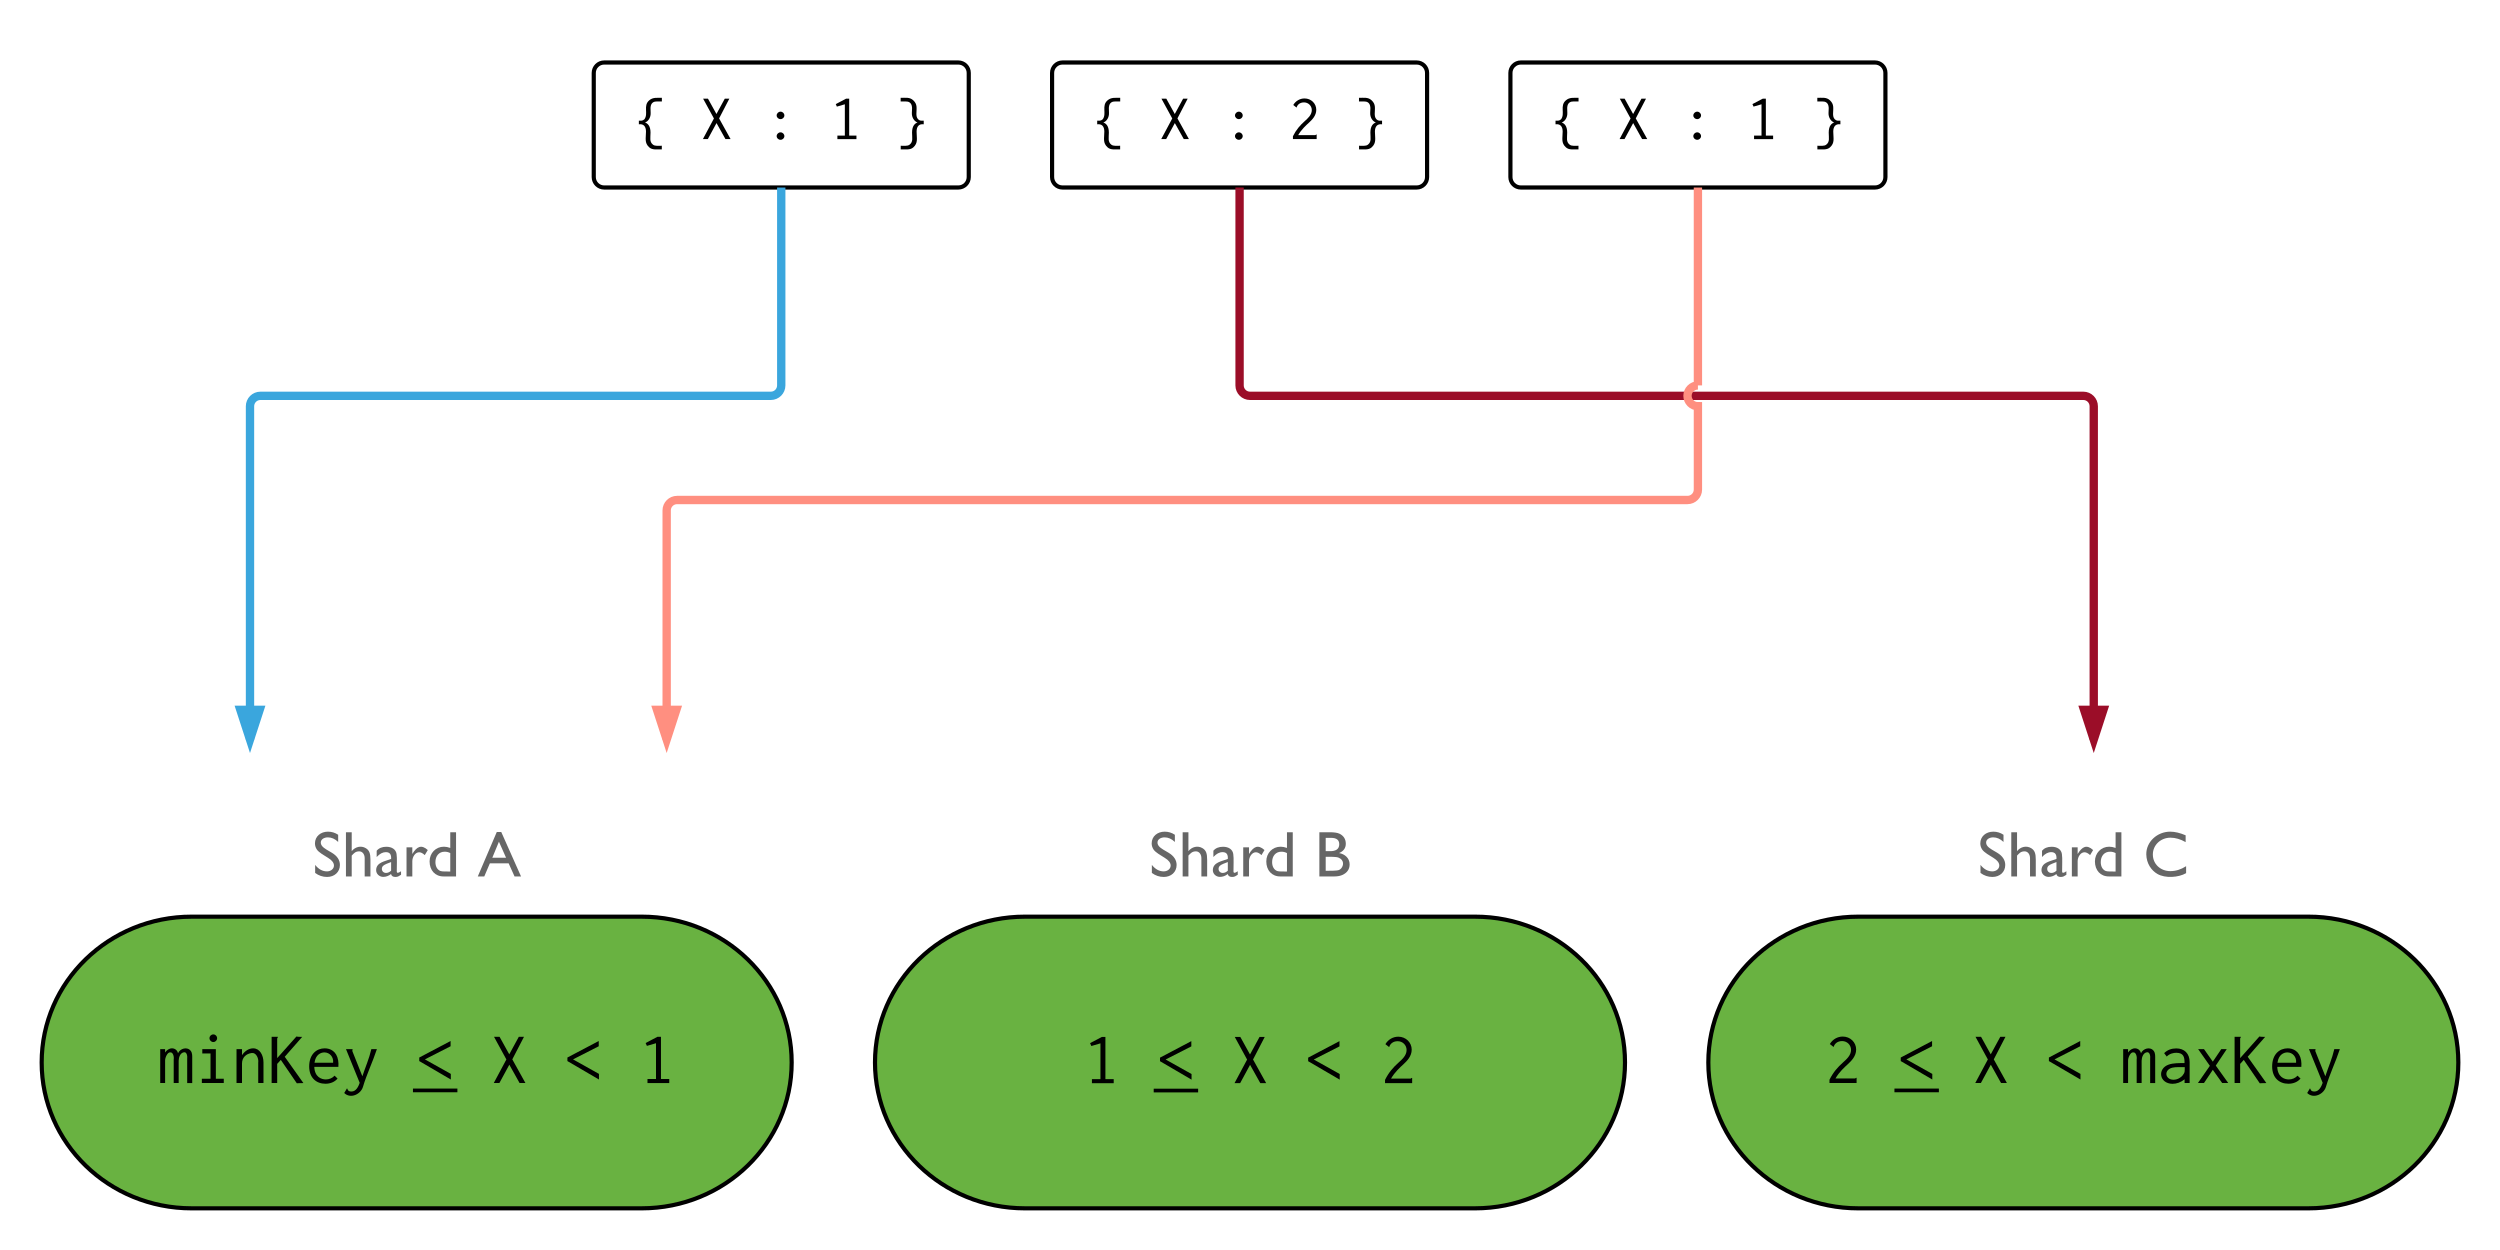
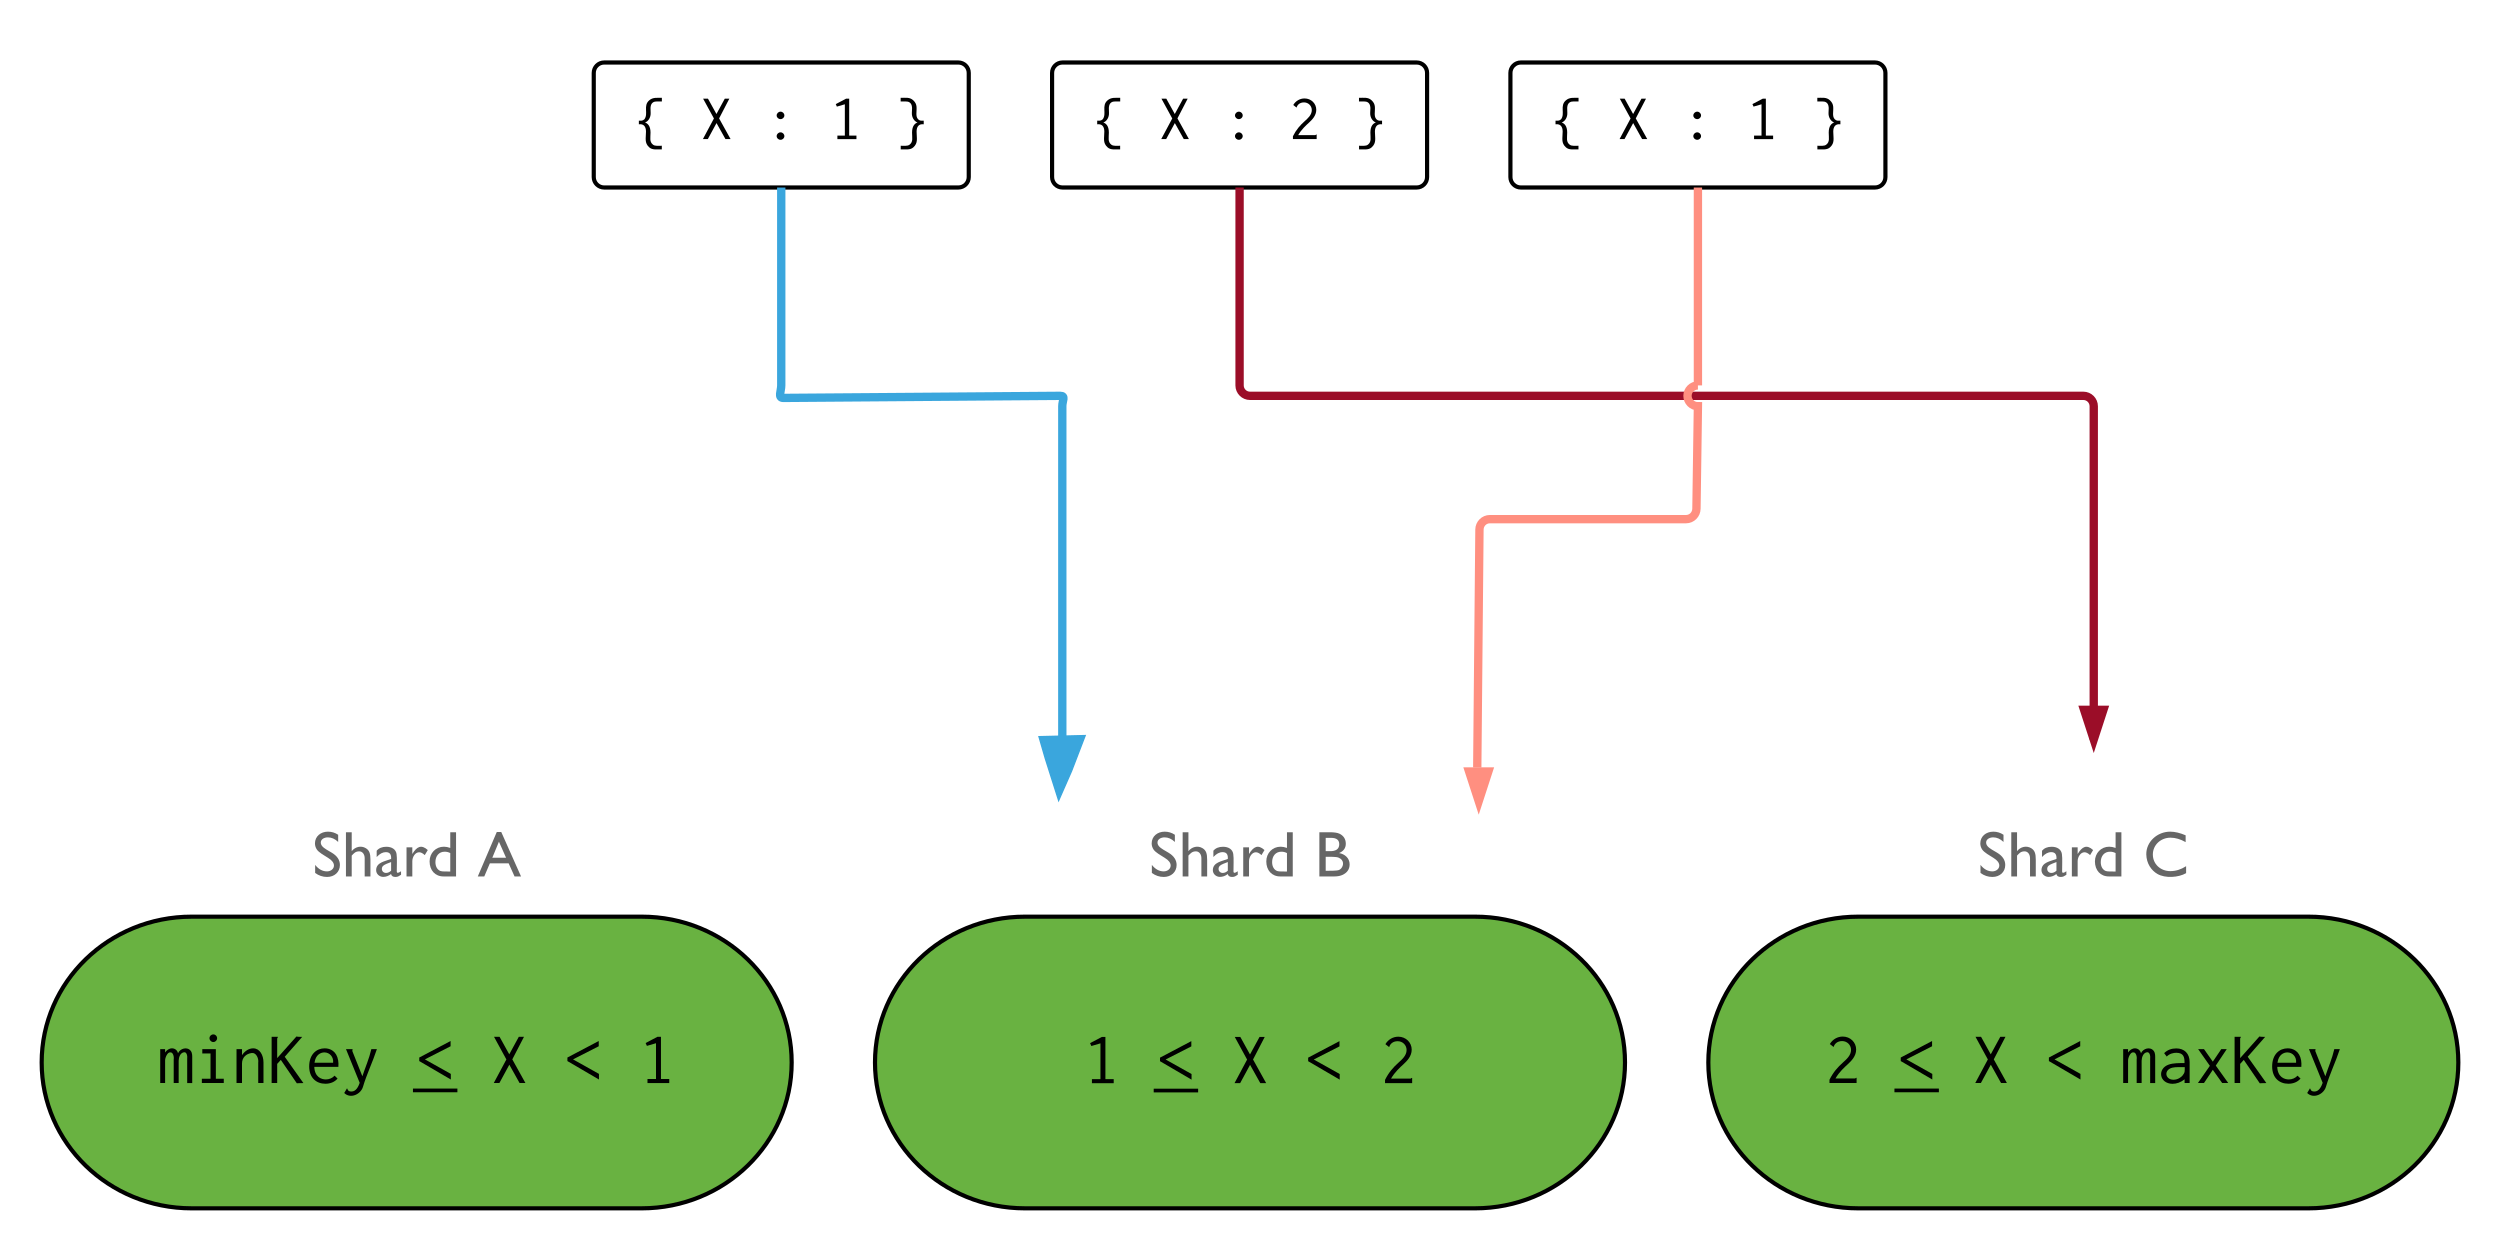
- <svg xmlns="http://www.w3.org/2000/svg" xmlns:xlink="http://www.w3.org/1999/xlink" width="1200" height="600">
-   <g transform="translate(0 0)">
-     <path d="M1108 440c39.76 0 72 31.34 72 70s-32.24 70-72 70H892c-39.76 0-72-31.34-72-70s32.24-70 72-70z" stroke="#000" stroke-width="2" fill="#69b241" />
-     <path d="M880 385c0-2.76 2.24-5 5-5h230c2.76 0 5 2.24 5 5v50c0 2.76-2.24 5-5 5H885c-2.76 0-5-2.24-5-5z" fill="none" />
-     <use xlink:href="#a" transform="matrix(1,0,0,1,880,380) translate(69.26975 40.69444)" />
-     <use xlink:href="#b" transform="matrix(1,0,0,1,880,380) translate(148.7033 40.69444)" />
-     <path d="M840 469.06c0-2.76 2.24-5 5-5h310c2.76 0 5 2.24 5 5v81.88c0 2.76-2.24 5-5 5H845c-2.76 0-5-2.24-5-5z" fill="none" />
-     <use xlink:href="#c" transform="matrix(1,0,0,1,840,464.0625) translate(35.55556 55.77778)" />
-     <use xlink:href="#d" transform="matrix(1,0,0,1,840,464.0625) translate(71.11111 55.77778)" />
-     <use xlink:href="#e" transform="matrix(1,0,0,1,840,464.0625) translate(106.6667 55.77778)" />
-     <use xlink:href="#f" transform="matrix(1,0,0,1,840,464.0625) translate(142.2222 55.77778)" />
-     <use xlink:href="#g" transform="matrix(1,0,0,1,840,464.0625) translate(177.7778 55.77778)" />
-     <path d="M308 440c39.76 0 72 31.34 72 70s-32.24 70-72 70H92c-39.76 0-72-31.34-72-70s32.24-70 72-70z" stroke="#000" stroke-width="2" fill="#69b241" />
-     <path d="M80 385c0-2.76 2.24-5 5-5h230c2.76 0 5 2.24 5 5v50c0 2.76-2.24 5-5 5H85c-2.76 0-5-2.24-5-5z" fill="none" />
-     <use xlink:href="#a" transform="matrix(1,0,0,1,80,380) translate(69.90777 40.69444)" />
-     <use xlink:href="#h" transform="matrix(1,0,0,1,80,380) translate(149.3414 40.69444)" />
-     <path d="M40 469.06c0-2.76 2.24-5 5-5h310c2.76 0 5 2.24 5 5v81.88c0 2.76-2.24 5-5 5H45c-2.76 0-5-2.24-5-5z" fill="none" />
-     <use xlink:href="#i" transform="matrix(1,0,0,1,40,464.0625) translate(35.55556 55.77778)" />
-     <use xlink:href="#d" transform="matrix(1,0,0,1,40,464.0625) translate(160 55.77778)" />
-     <use xlink:href="#e" transform="matrix(1,0,0,1,40,464.0625) translate(195.5556 55.77778)" />
-     <use xlink:href="#f" transform="matrix(1,0,0,1,40,464.0625) translate(231.1111 55.77778)" />
-     <use xlink:href="#j" transform="matrix(1,0,0,1,40,464.0625) translate(266.6667 55.77778)" />
-     <path d="M708 440c39.76 0 72 31.34 72 70s-32.24 70-72 70H492c-39.76 0-72-31.34-72-70s32.24-70 72-70z" stroke="#000" stroke-width="2" fill="#69b241" />
-     <path d="M480 385c0-2.76 2.24-5 5-5h230c2.76 0 5 2.24 5 5v50c0 2.76-2.24 5-5 5H485c-2.76 0-5-2.24-5-5z" fill="none" />
-     <use xlink:href="#a" transform="matrix(1,0,0,1,480,380) translate(71.52561 40.69444)" />
-     <use xlink:href="#k" transform="matrix(1,0,0,1,480,380) translate(150.9592 40.69444)" />
-     <path d="M440 469.13c0-2.77 2.24-5 5-5h310c2.76 0 5 2.23 5 5V551c0 2.76-2.24 5-5 5H445c-2.76 0-5-2.24-5-5z" fill="none" />
-     <use xlink:href="#l" transform="matrix(1,0,0,1,440,464.125) translate(80 55.77778)" />
-     <use xlink:href="#d" transform="matrix(1,0,0,1,440,464.125) translate(115.5556 55.77778)" />
-     <use xlink:href="#e" transform="matrix(1,0,0,1,440,464.125) translate(151.1111 55.77778)" />
-     <use xlink:href="#f" transform="matrix(1,0,0,1,440,464.125) translate(186.6667 55.77778)" />
-     <use xlink:href="#m" transform="matrix(1,0,0,1,440,464.125) translate(222.2222 55.77778)" />
-     <path d="M285 35c0-2.76 2.24-5 5-5h170c2.76 0 5 2.24 5 5v50c0 2.76-2.24 5-5 5H290c-2.76 0-5-2.24-5-5z" stroke="#000" stroke-width="2" fill="none" />
-     <g>
-       <use xlink:href="#n" transform="matrix(1,0,0,1,285,30) translate(20.005 36.76111)" />
-       <use xlink:href="#o" transform="matrix(1,0,0,1,285,30) translate(51.11611 36.76111)" />
-       <use xlink:href="#p" transform="matrix(1,0,0,1,285,30) translate(82.22722 36.76111)" />
-       <use xlink:href="#q" transform="matrix(1,0,0,1,285,30) translate(113.3383 36.76111)" />
-       <use xlink:href="#r" transform="matrix(1,0,0,1,285,30) translate(144.4494 36.76111)" />
+ <svg xmlns="http://www.w3.org/2000/svg" xmlns:xlink="http://www.w3.org/1999/xlink" width="1200" height="600" version="1.1" id="svg5346">
+   <defs id="defs5350" />
+   <g transform="translate(0 0)" id="g5344">
+     <path d="M1108 440c39.76 0 72 31.34 72 70s-32.24 70-72 70H892c-39.76 0-72-31.34-72-70s32.24-70 72-70z" stroke="#000" stroke-width="2" fill="#69b241" id="path5146" />
+     <path d="M880 385c0-2.76 2.24-5 5-5h230c2.76 0 5 2.24 5 5v50c0 2.76-2.24 5-5 5H885c-2.76 0-5-2.24-5-5z" fill="none" id="path5148" />
+     <use xlink:href="#a" transform="matrix(1,0,0,1,880,380) translate(69.26975 40.69444)" id="use5150" />
+     <use xlink:href="#b" transform="matrix(1,0,0,1,880,380) translate(148.7033 40.69444)" id="use5152" />
+     <path d="M840 469.06c0-2.76 2.24-5 5-5h310c2.76 0 5 2.24 5 5v81.88c0 2.76-2.24 5-5 5H845c-2.76 0-5-2.24-5-5z" fill="none" id="path5154" />
+     <use xlink:href="#c" transform="matrix(1,0,0,1,840,464.0625) translate(35.55556 55.77778)" id="use5156" />
+     <use xlink:href="#d" transform="matrix(1,0,0,1,840,464.0625) translate(71.11111 55.77778)" id="use5158" />
+     <use xlink:href="#e" transform="matrix(1,0,0,1,840,464.0625) translate(106.6667 55.77778)" id="use5160" />
+     <use xlink:href="#f" transform="matrix(1,0,0,1,840,464.0625) translate(142.2222 55.77778)" id="use5162" />
+     <use xlink:href="#g" transform="matrix(1,0,0,1,840,464.0625) translate(177.7778 55.77778)" id="use5164" />
+     <path d="M308 440c39.76 0 72 31.34 72 70s-32.24 70-72 70H92c-39.76 0-72-31.34-72-70s32.24-70 72-70z" stroke="#000" stroke-width="2" fill="#69b241" id="path5166" />
+     <path d="M80 385c0-2.76 2.24-5 5-5h230c2.76 0 5 2.24 5 5v50c0 2.76-2.24 5-5 5H85c-2.76 0-5-2.24-5-5z" fill="none" id="path5168" />
+     <use xlink:href="#a" transform="matrix(1,0,0,1,80,380) translate(69.90777 40.69444)" id="use5170" />
+     <use xlink:href="#h" transform="matrix(1,0,0,1,80,380) translate(149.3414 40.69444)" id="use5172" />
+     <path d="M40 469.06c0-2.76 2.24-5 5-5h310c2.76 0 5 2.24 5 5v81.88c0 2.76-2.24 5-5 5H45c-2.76 0-5-2.24-5-5z" fill="none" id="path5174" />
+     <use xlink:href="#i" transform="matrix(1,0,0,1,40,464.0625) translate(35.55556 55.77778)" id="use5176" />
+     <use xlink:href="#d" transform="matrix(1,0,0,1,40,464.0625) translate(160 55.77778)" id="use5178" />
+     <use xlink:href="#e" transform="matrix(1,0,0,1,40,464.0625) translate(195.5556 55.77778)" id="use5180" />
+     <use xlink:href="#f" transform="matrix(1,0,0,1,40,464.0625) translate(231.1111 55.77778)" id="use5182" />
+     <use xlink:href="#j" transform="matrix(1,0,0,1,40,464.0625) translate(266.6667 55.77778)" id="use5184" />
+     <path d="M708 440c39.76 0 72 31.34 72 70s-32.24 70-72 70H492c-39.76 0-72-31.34-72-70s32.24-70 72-70z" stroke="#000" stroke-width="2" fill="#69b241" id="path5186" />
+     <path d="M480 385c0-2.76 2.24-5 5-5h230c2.76 0 5 2.24 5 5v50c0 2.76-2.24 5-5 5H485c-2.76 0-5-2.24-5-5z" fill="none" id="path5188" />
+     <use xlink:href="#a" transform="matrix(1,0,0,1,480,380) translate(71.52561 40.69444)" id="use5190" />
+     <use xlink:href="#k" transform="matrix(1,0,0,1,480,380) translate(150.9592 40.69444)" id="use5192" />
+     <path d="M440 469.13c0-2.77 2.24-5 5-5h310c2.76 0 5 2.23 5 5V551c0 2.76-2.24 5-5 5H445c-2.76 0-5-2.24-5-5z" fill="none" id="path5194" />
+     <use xlink:href="#l" transform="matrix(1,0,0,1,440,464.125) translate(80 55.77778)" id="use5196" />
+     <use xlink:href="#d" transform="matrix(1,0,0,1,440,464.125) translate(115.5556 55.77778)" id="use5198" />
+     <use xlink:href="#e" transform="matrix(1,0,0,1,440,464.125) translate(151.1111 55.77778)" id="use5200" />
+     <use xlink:href="#f" transform="matrix(1,0,0,1,440,464.125) translate(186.6667 55.77778)" id="use5202" />
+     <use xlink:href="#m" transform="matrix(1,0,0,1,440,464.125) translate(222.2222 55.77778)" id="use5204" />
+     <path d="M285 35c0-2.76 2.24-5 5-5h170c2.76 0 5 2.24 5 5v50c0 2.76-2.24 5-5 5H290c-2.76 0-5-2.24-5-5z" stroke="#000" stroke-width="2" fill="none" id="path5206" />
+     <g id="g5218">
+       <use xlink:href="#n" transform="matrix(1,0,0,1,285,30) translate(20.005 36.76111)" id="use5208" />
+       <use xlink:href="#o" transform="matrix(1,0,0,1,285,30) translate(51.11611 36.76111)" id="use5210" />
+       <use xlink:href="#p" transform="matrix(1,0,0,1,285,30) translate(82.22722 36.76111)" id="use5212" />
+       <use xlink:href="#q" transform="matrix(1,0,0,1,285,30) translate(113.3383 36.76111)" id="use5214" />
+       <use xlink:href="#r" transform="matrix(1,0,0,1,285,30) translate(144.4494 36.76111)" id="use5216" />
    </g>
-     <path d="M505 35c0-2.76 2.24-5 5-5h170c2.76 0 5 2.24 5 5v50c0 2.76-2.24 5-5 5H510c-2.76 0-5-2.24-5-5z" stroke="#000" stroke-width="2" fill="none" />
-     <g>
-       <use xlink:href="#n" transform="matrix(1,0,0,1,505,30) translate(20.005 36.76111)" />
-       <use xlink:href="#o" transform="matrix(1,0,0,1,505,30) translate(51.11611 36.76111)" />
-       <use xlink:href="#p" transform="matrix(1,0,0,1,505,30) translate(82.22722 36.76111)" />
-       <use xlink:href="#s" transform="matrix(1,0,0,1,505,30) translate(113.3383 36.76111)" />
-       <use xlink:href="#r" transform="matrix(1,0,0,1,505,30) translate(144.4494 36.76111)" />
+     <path d="M505 35c0-2.76 2.24-5 5-5h170c2.76 0 5 2.24 5 5v50c0 2.76-2.24 5-5 5H510c-2.76 0-5-2.24-5-5z" stroke="#000" stroke-width="2" fill="none" id="path5220" />
+     <g id="g5232">
+       <use xlink:href="#n" transform="matrix(1,0,0,1,505,30) translate(20.005 36.76111)" id="use5222" />
+       <use xlink:href="#o" transform="matrix(1,0,0,1,505,30) translate(51.11611 36.76111)" id="use5224" />
+       <use xlink:href="#p" transform="matrix(1,0,0,1,505,30) translate(82.22722 36.76111)" id="use5226" />
+       <use xlink:href="#s" transform="matrix(1,0,0,1,505,30) translate(113.3383 36.76111)" id="use5228" />
+       <use xlink:href="#r" transform="matrix(1,0,0,1,505,30) translate(144.4494 36.76111)" id="use5230" />
    </g>
-     <path d="M725 35c0-2.76 2.24-5 5-5h170c2.76 0 5 2.24 5 5v50c0 2.76-2.24 5-5 5H730c-2.76 0-5-2.24-5-5z" stroke="#000" stroke-width="2" fill="none" />
-     <g>
-       <use xlink:href="#n" transform="matrix(1,0,0,1,725,30) translate(20.005 36.76111)" />
-       <use xlink:href="#o" transform="matrix(1,0,0,1,725,30) translate(51.11611 36.76111)" />
-       <use xlink:href="#p" transform="matrix(1,0,0,1,725,30) translate(82.22722 36.76111)" />
-       <use xlink:href="#q" transform="matrix(1,0,0,1,725,30) translate(113.3383 36.76111)" />
-       <use xlink:href="#r" transform="matrix(1,0,0,1,725,30) translate(144.4494 36.76111)" />
+     <path d="M725 35c0-2.76 2.24-5 5-5h170c2.76 0 5 2.24 5 5v50c0 2.76-2.24 5-5 5H730c-2.76 0-5-2.24-5-5z" stroke="#000" stroke-width="2" fill="none" id="path5234" />
+     <g id="g5246">
+       <use xlink:href="#n" transform="matrix(1,0,0,1,725,30) translate(20.005 36.76111)" id="use5236" />
+       <use xlink:href="#o" transform="matrix(1,0,0,1,725,30) translate(51.11611 36.76111)" id="use5238" />
+       <use xlink:href="#p" transform="matrix(1,0,0,1,725,30) translate(82.22722 36.76111)" id="use5240" />
+       <use xlink:href="#q" transform="matrix(1,0,0,1,725,30) translate(113.3383 36.76111)" id="use5242" />
+       <use xlink:href="#r" transform="matrix(1,0,0,1,725,30) translate(144.4494 36.76111)" id="use5244" />
    </g>
-     <path d="M375 90v95c0 2.76-2.24 5-5 5H125c-2.76 0-5 2.24-5 5v160" stroke="#3aa6dd" stroke-width="4" fill="none" />
-     <path d="M120 355l-4.64-14.27h9.28z" stroke="#3aa6dd" stroke-width="4" fill="#3aa6dd" />
-     <path d="M595 91v94c0 2.76 2.24 5 5 5h400c2.76 0 5 2.24 5 5v160" stroke="#9b0d28" stroke-width="4" fill="none" />
-     <path d="M597 91h-4v-1h4z" fill="#9b0d28" />
-     <path d="M1005 355l-4.64-14.27h9.28z" stroke="#9b0d28" stroke-width="4" fill="#9b0d28" />
-     <path d="M815 90v95m0 0c-2.76 0-5 2.24-5 5s2.24 5 5 5v40c0 2.76-2.24 5-5 5H325c-2.76 0-5 2.24-5 5v110" stroke="#ff8f80" stroke-width="4" fill="none" />
-     <path d="M320 355l-4.64-14.27h9.28z" stroke="#ff8f80" stroke-width="4" fill="#ff8f80" />
-     <defs>
+     <path d="m 375,90 v 95 c 0,2.76 -1.76,6.021 1,6 l 132.905,-1 c 2.76,-0.021 1,2.24 1,5 v 160" id="path5248" style="fill:none;stroke:#3aa6dd;stroke-width:4" />
+     <path d="m 508.154,384.151 -6.423,-20.205 -2.985,-10.321 22.106,-0.526 -6.539,17.022 z" id="path5250" style="fill:#3aa6dd;stroke:#3aa6dd;stroke-width:0.692" />
+     <path d="M595 91v94c0 2.76 2.24 5 5 5h400c2.76 0 5 2.24 5 5v160" stroke="#9b0d28" stroke-width="4" fill="none" id="path5252" />
+     <path d="M597 91h-4v-1h4z" fill="#9b0d28" id="path5254" />
+     <path d="M1005 355l-4.64-14.27h9.28z" stroke="#9b0d28" stroke-width="4" fill="#9b0d28" id="path5256" />
+     <path d="m 815,90 v 95 m 0,0 c -2.76,0 -5,2.24 -5,5 0,2.76 2.24,5 5,5 l -0.707,49.192 c -0.04,2.76 -2.24,5 -5,5 h -94.155 c -2.76,0 -4.974,2.24 -5,5 l -1.056,114.225" id="path5258" style="fill:none;stroke:#ff8f80;stroke-width:4" />
+     <path d="m 709.789,384.577 -4.64,-14.27 h 9.28 z" id="path5260" style="fill:#ff8f80;stroke:#ff8f80;stroke-width:4" />
+     <defs id="defs5342">
      <path fill="#666" d="M465-160c115 0 219-75 219-184 0-85-61-167-184-242-115-71-295-172-356-264-38-58-60-121-60-194 0-224 182-371 412-371 117 0 224 33 321 98v227c-101-97-209-145-325-145-114 0-223 58-224 162 0 42 15 81 46 118 59 73 208 148 302 205 170 102 256 231 256 388 0 225-175 378-405 378-138 0-264-42-377-127v-254c108 137 233 205 375 205" id="t" />
      <path fill="#666" d="M537-793c-115 4-158 59-230 134V0H125v-1397h182v598c105-135 293-188 448-93 113 70 144 170 144 368V0H717v-569c3-122-65-228-180-224" id="u" />
      <path fill="#666" d="M279 14C154 14 49-84 55-209c11-240 284-270 473-344 10-137-37-215-166-215-99 0-196 51-290 154v-199c71-83 172-125 305-125 171 0 301 80 323 228s4 380 7 548c0 31 11 47 32 47 22 0 56-16 103-49v111c-70 41-94 69-178 69-78 0-124-31-138-92-77 60-160 90-247 90zm-43-254c-2 75 56 129 131 129 58 0 112-24 161-71v-273c-79 31-209 74-254 121-25 26-38 57-38 94" id="v" />
      <path fill="#666" d="M541-764c-125-1-217 148-217 283V0H141v-920h183v211c142-236 286-310 489-125l-96 160c-63-60-122-90-176-90" id="w" />
      <path fill="#666" d="M90-475c0-262 193-465 453-465 61 0 128 13 200 39v-496h183V0H537C263 3 90-196 90-475zm481-307c-186-2-297 138-297 329 0 141 61 243 159 281 51 21 218 15 310 16v-583c-57-29-114-43-172-43" id="x" />
      <g id="a">
-         <use transform="matrix(0.01519097,0,0,0.01519097,0,0)" xlink:href="#t" />
-         <use transform="matrix(0.01519097,0,0,0.01519097,14.24913,0)" xlink:href="#u" />
-         <use transform="matrix(0.01519097,0,0,0.01519097,29.80469,0)" xlink:href="#v" />
-         <use transform="matrix(0.01519097,0,0,0.01519097,43.0816,0)" xlink:href="#w" />
-         <use transform="matrix(0.01519097,0,0,0.01519097,54.93056,0)" xlink:href="#x" />
+         <use transform="matrix(0.01519097,0,0,0.01519097,0,0)" xlink:href="#t" id="use5267" />
+         <use transform="matrix(0.01519097,0,0,0.01519097,14.24913,0)" xlink:href="#u" id="use5269" />
+         <use transform="matrix(0.01519097,0,0,0.01519097,29.80469,0)" xlink:href="#v" id="use5271" />
+         <use transform="matrix(0.01519097,0,0,0.01519097,43.0816,0)" xlink:href="#w" id="use5273" />
+         <use transform="matrix(0.01519097,0,0,0.01519097,54.93056,0)" xlink:href="#x" id="use5275" />
      </g>
      <path fill="#666" d="M307-694c0 306 244 526 555 526 169 0 335-52 496-156v220C1119 35 700 64 453-78 260-188 105-411 100-694c-8-401 347-721 754-721 147 0 310 38 489 115v215c-163-93-323-140-479-140-306 0-557 229-557 531" id="y" />
      <use transform="matrix(0.01519097,0,0,0.01519097,0,0)" xlink:href="#y" id="b" />
      <path d="M244-566c-67 0-104 39-115 80l-51-40c37-63 103-101 174-101 102 0 181 78 181 175 0 90-64 153-110 196-45 42-117 104-169 195h261c11 1 12-12 24-9V0H73v-44c52-104 110-168 181-232 45-41 110-95 110-171 0-67-54-119-120-119" id="z" />
      <use transform="matrix(0.03555556,0,0,0.03555556,0,0)" xlink:href="#z" id="c" />
      <path d="M458-496v-71L35-344v48L461-47v-76L111-319" id="A" />
      <g id="d">
-         <use transform="matrix(0.03555556,0,0,0.03555556,0,0)" xlink:href="#A" />
-         <path d="M-1.78 2.67h21.33v1.78H-1.78z" />
+         <use transform="matrix(0.03555556,0,0,0.03555556,0,0)" xlink:href="#A" id="use5283" />
+         <path d="M-1.78 2.67h21.33v1.78H-1.78z" id="path5285" />
      </g>
      <path d="M379-624h70L291-319 468 0h-79L251-247 117 0H41l170-318L44-624h75l131 237" id="B" />
      <use transform="matrix(0.03555556,0,0,0.03555556,0,0)" xlink:href="#B" id="e" />
      <use transform="matrix(0.03555556,0,0,0.03555556,0,0)" xlink:href="#A" id="f" />
      <path d="M173-413c-33-7-69 65-69 108V0H38v-457h66v45c21-32 56-56 93-56 41 0 74 29 81 67 27-65 127-96 174-30 21 30 18 69 18 107V1h-68v-325c5-38-4-96-42-91-51 6-72 68-73 113V0h-67v-318c7-41-11-101-47-95" id="C" />
      <path d="M366-269c2-83-14-137-109-139-42 0-94 12-131 51l-35-46c43-44 101-64 163-64 110 0 181 69 181 184V0h-68v-50C317-9 259 11 203 11 23 8-5-195 154-249c63-21 138-20 212-20zm3 55c-54 1-120-4-167 7-57 14-81 51-81 84 0 41 35 79 96 79 60 0 104-36 120-54 39-46 31-65 32-116" id="D" />
      <path d="M362-457h74L288-235 456 0h-82L248-178 129 0H47l161-232L50-457h79l119 169" id="E" />
      <path d="M126-624c2 12-9 15-9 26v262l260-292c26 6 49 5 78 5L219-354 471 1c-49 0-89 3-89 3L166-312l-49 54V0H42v-624h84" id="F" />
      <path d="M259-468c75 0 160 39 181 162 4 27 6 57 3 88H118c5 137 95 170 156 170 45 0 88-18 118-51l40 39c-39 47-99 70-164 70C144 10 49-71 49-223c0-167 101-245 210-245zM121-274h251c9-74-44-139-118-139-49 0-119 31-133 139" id="G" />
      <path d="M60 71c12 22 12 44 61 44 61 0 93-68 110-117L46-457h89c0 12-6 19-2 30L267-91c40-122 91-235 121-366h75C406-283 326-121 275 52c-29 99-167 167-253 83" id="H" />
      <g id="g">
-         <use transform="matrix(0.03555556,0,0,0.03555556,0,0)" xlink:href="#C" />
-         <use transform="matrix(0.03555556,0,0,0.03555556,17.77778,0)" xlink:href="#D" />
-         <use transform="matrix(0.03555556,0,0,0.03555556,35.55556,0)" xlink:href="#E" />
-         <use transform="matrix(0.03555556,0,0,0.03555556,53.33333,0)" xlink:href="#F" />
-         <use transform="matrix(0.03555556,0,0,0.03555556,71.11111,0)" xlink:href="#G" />
-         <use transform="matrix(0.03555556,0,0,0.03555556,88.88889,0)" xlink:href="#H" />
+         <use transform="matrix(0.03555556,0,0,0.03555556,0,0)" xlink:href="#C" id="use5297" />
+         <use transform="matrix(0.03555556,0,0,0.03555556,17.77778,0)" xlink:href="#D" id="use5299" />
+         <use transform="matrix(0.03555556,0,0,0.03555556,35.55556,0)" xlink:href="#E" id="use5301" />
+         <use transform="matrix(0.03555556,0,0,0.03555556,53.33333,0)" xlink:href="#F" id="use5303" />
+         <use transform="matrix(0.03555556,0,0,0.03555556,71.11111,0)" xlink:href="#G" id="use5305" />
+         <use transform="matrix(0.03555556,0,0,0.03555556,88.88889,0)" xlink:href="#H" id="use5307" />
      </g>
      <path fill="#666" d="M600-1405h141L1366 0h-205L975-414H381L205 0H0zm293 813l-225-506-209 506h434" id="I" />
      <use transform="matrix(0.01519097,0,0,0.01519097,0,0)" xlink:href="#I" id="h" />
      <path d="M106-457h183v399h107V0H100v-58h117v-341H106v-58zm149-199c29 0 51 23 51 51s-22 52-51 52-52-24-52-52 23-51 52-51" id="J" />
      <path d="M274-405c-78 10-132 62-132 142V0H68v-457h74v81c34-51 89-92 151-92 88 0 139 91 139 191V0h-71v-275c9-55-27-138-87-130" id="K" />
      <g id="i">
-         <use transform="matrix(0.03555556,0,0,0.03555556,0,0)" xlink:href="#C" />
-         <use transform="matrix(0.03555556,0,0,0.03555556,17.77778,0)" xlink:href="#J" />
-         <use transform="matrix(0.03555556,0,0,0.03555556,35.55556,0)" xlink:href="#K" />
-         <use transform="matrix(0.03555556,0,0,0.03555556,53.33333,0)" xlink:href="#F" />
-         <use transform="matrix(0.03555556,0,0,0.03555556,71.11111,0)" xlink:href="#G" />
-         <use transform="matrix(0.03555556,0,0,0.03555556,88.88889,0)" xlink:href="#H" />
+         <use transform="matrix(0.03555556,0,0,0.03555556,0,0)" xlink:href="#C" id="use5314" />
+         <use transform="matrix(0.03555556,0,0,0.03555556,17.77778,0)" xlink:href="#J" id="use5316" />
+         <use transform="matrix(0.03555556,0,0,0.03555556,35.55556,0)" xlink:href="#K" id="use5318" />
+         <use transform="matrix(0.03555556,0,0,0.03555556,53.33333,0)" xlink:href="#F" id="use5320" />
+         <use transform="matrix(0.03555556,0,0,0.03555556,71.11111,0)" xlink:href="#G" id="use5322" />
+         <use transform="matrix(0.03555556,0,0,0.03555556,88.88889,0)" xlink:href="#H" id="use5324" />
      </g>
      <path d="M298-624v570h112V1H116v-55h115v-483l-123 36-17-39 160-84h47" id="L" />
      <use transform="matrix(0.03555556,0,0,0.03555556,0,0)" xlink:href="#L" id="j" />
      <path fill="#666" d="M776-739c182 31 334 160 334 358 0 166-92 267-216 328C823-18 734 0 627 0H154v-1397c212 7 494-22 636 47 116 56 199 157 199 316 0 137-71 236-213 295zm-289-60c185 3 295-63 295-219 0-134-85-201-256-201H354v420h133zm272 204c-77-32-277-25-405-26v443c125-1 352 2 420-26 102-41 175-202 92-312-26-35-62-60-107-79" id="M" />
      <use transform="matrix(0.01519097,0,0,0.01519097,0,0)" xlink:href="#M" id="k" />
      <use transform="matrix(0.03555556,0,0,0.03555556,0,0)" xlink:href="#L" id="l" />
      <use transform="matrix(0.03555556,0,0,0.03555556,0,0)" xlink:href="#z" id="m" />
      <path d="M163-116c0-78-36-122-110-112v-56c35-1 55 6 86-22 64-88-23-208 73-291 58-51 122-38 196-40v57c-53 2-103-8-135 13-38 24-40 73-40 93 0 24 2 46 2 70 3 68-35 130-87 148 38 13 85 50 85 155 0 81-20 142 38 187 33 26 82 15 136 17v56c-78-2-144 12-192-30-80-70-52-144-52-245" id="N" />
      <use transform="matrix(0.03111111,0,0,0.03111111,0,0)" xlink:href="#N" id="n" />
      <use transform="matrix(0.03111111,0,0,0.03111111,0,0)" xlink:href="#B" id="o" />
      <path d="M298-365c0 31-26 57-59 57s-60-25-60-57c0-31 27-58 60-58s59 27 59 58zm0 319c0 31-26 57-59 57s-60-25-60-57c0-31 27-58 60-58s59 27 59 58" id="O" />
      <use transform="matrix(0.03111111,0,0,0.03111111,0,0)" xlink:href="#O" id="p" />
      <use transform="matrix(0.03111111,0,0,0.03111111,0,0)" xlink:href="#L" id="q" />
      <path d="M352-256c-52-19-90-80-87-148 0-24 3-46 3-70 0-20-2-69-40-93-32-21-83-11-136-13v-57c74 2 140-14 196 40 65 62 49 118 47 206 0 24 2 61 26 85 30 29 52 21 87 22v56c-74-10-110 34-110 112 0 101 28 175-52 245-48 42-115 28-193 30v-56c54-2 104 9 137-17 58-45 38-106 38-187 0-105 46-142 84-155" id="P" />
      <use transform="matrix(0.03111111,0,0,0.03111111,0,0)" xlink:href="#P" id="r" />
      <use transform="matrix(0.03111111,0,0,0.03111111,0,0)" xlink:href="#z" id="s" />
    </defs>
  </g>
</svg>
